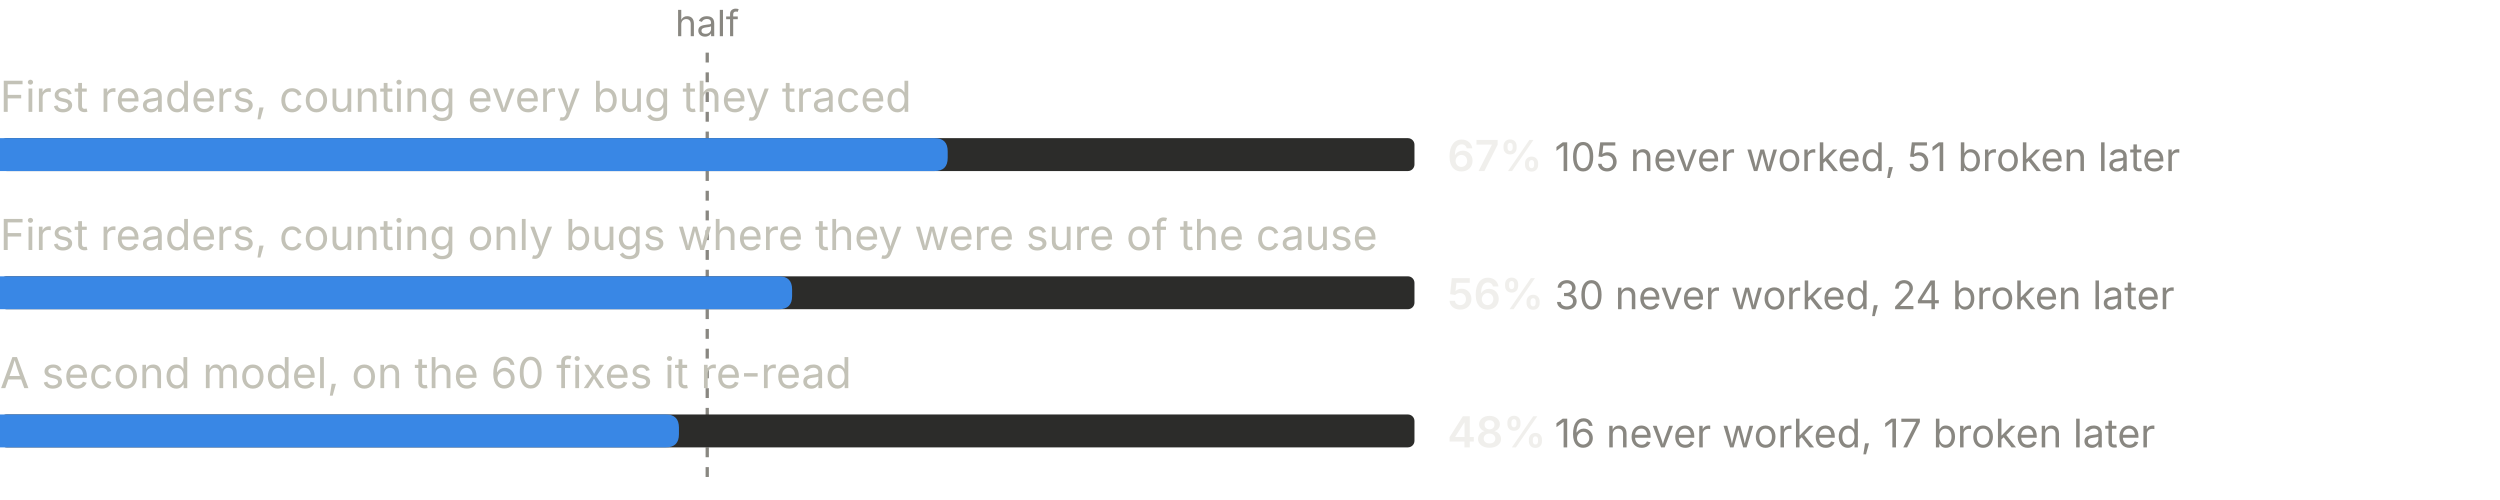
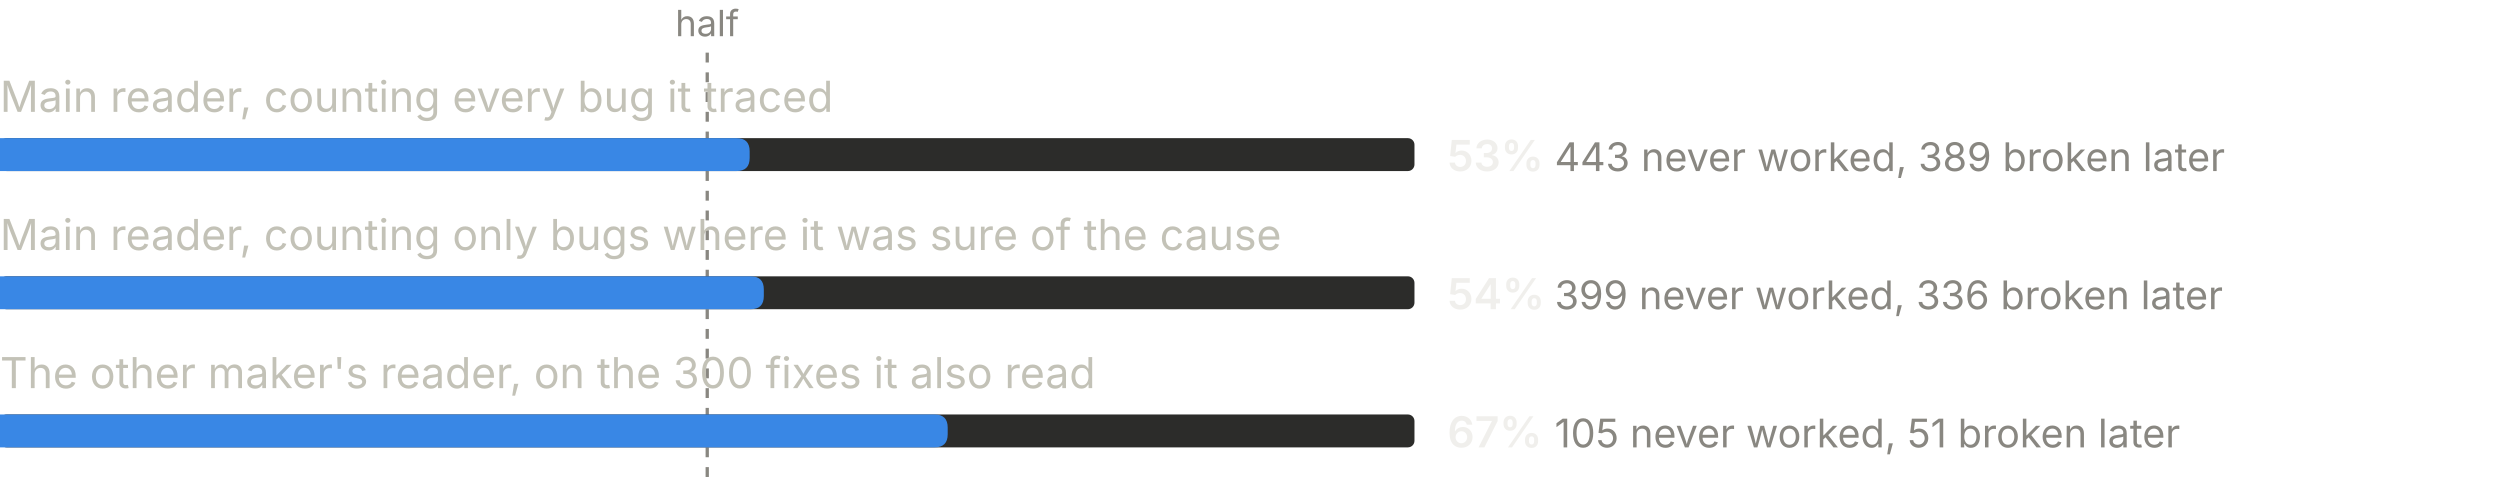
<svg xmlns="http://www.w3.org/2000/svg" width="760" height="152" viewBox="0 0 760 152" role="img" aria-label="How much of the time the bug was new code that never worked, by three ways of counting">
  <text x="215.0" y="11" fill="#898781" font-size="11" font-weight="400" text-anchor="middle" font-family="system-ui, -apple-system, Segoe UI, sans-serif">half</text>
  <line x1="215.0" y1="16" x2="215.0" y2="148" stroke="#898781" stroke-width="1" stroke-dasharray="3 3" />
-   <text x="0.0" y="34" fill="#c3c2b7" font-size="13" font-weight="400" text-anchor="start" font-family="system-ui, -apple-system, Segoe UI, sans-serif">First readers, counting every bug they traced</text>
+   <text x="0.0" y="34" fill="#c3c2b7" font-size="13" font-weight="400" text-anchor="start" font-family="system-ui, -apple-system, Segoe UI, sans-serif">Main reader, counting every bug it traced</text>
  <rect x="0" y="42" width="430" height="10" rx="2" fill="#2c2c2a" />
-   <path d="M0,42 H284.1 Q288.1,42 288.1,46 V48 Q288.1,52 284.1,52 H0 Z" fill="#3987e5" />
-   <text x="440.0" y="52" fill="#f0efec" font-size="13" font-weight="600" text-anchor="start" font-family="system-ui, -apple-system, Segoe UI, sans-serif">67%</text>
-   <text x="472.6" y="52" fill="#898781" font-size="12" font-weight="400" text-anchor="start" font-family="system-ui, -apple-system, Segoe UI, sans-serif">105 never worked, 51 broken later</text>
-   <text x="0.0" y="76" fill="#c3c2b7" font-size="13" font-weight="400" text-anchor="start" font-family="system-ui, -apple-system, Segoe UI, sans-serif">First readers, counting only bugs where they were sure of the cause</text>
+   <path d="M0,42 H223.9 Q227.9,42 227.9,46 V48 Q227.9,52 223.9,52 H0 Z" fill="#3987e5" />
+   <text x="440.0" y="52" fill="#f0efec" font-size="13" font-weight="600" text-anchor="start" font-family="system-ui, -apple-system, Segoe UI, sans-serif">53%</text>
+   <text x="472.6" y="52" fill="#898781" font-size="12" font-weight="400" text-anchor="start" font-family="system-ui, -apple-system, Segoe UI, sans-serif">443 never worked, 389 broken later</text>
+   <text x="0.0" y="76" fill="#c3c2b7" font-size="13" font-weight="400" text-anchor="start" font-family="system-ui, -apple-system, Segoe UI, sans-serif">Main reader, counting only bugs where it was sure of the cause</text>
  <rect x="0" y="84" width="430" height="10" rx="2" fill="#2c2c2a" />
-   <path d="M0,84 H236.8 Q240.8,84 240.8,88 V90 Q240.8,94 236.8,94 H0 Z" fill="#3987e5" />
-   <text x="440.0" y="94" fill="#f0efec" font-size="13" font-weight="600" text-anchor="start" font-family="system-ui, -apple-system, Segoe UI, sans-serif">56%</text>
-   <text x="472.6" y="94" fill="#898781" font-size="12" font-weight="400" text-anchor="start" font-family="system-ui, -apple-system, Segoe UI, sans-serif">30 never worked, 24 broken later</text>
-   <text x="0.0" y="118" fill="#c3c2b7" font-size="13" font-weight="400" text-anchor="start" font-family="system-ui, -apple-system, Segoe UI, sans-serif">A second model, on the 60 fixes it re-read</text>
+   <path d="M0,84 H228.2 Q232.2,84 232.2,88 V90 Q232.2,94 228.2,94 H0 Z" fill="#3987e5" />
+   <text x="440.0" y="94" fill="#f0efec" font-size="13" font-weight="600" text-anchor="start" font-family="system-ui, -apple-system, Segoe UI, sans-serif">54%</text>
+   <text x="472.6" y="94" fill="#898781" font-size="12" font-weight="400" text-anchor="start" font-family="system-ui, -apple-system, Segoe UI, sans-serif">399 never worked, 336 broken later</text>
+   <text x="0.0" y="118" fill="#c3c2b7" font-size="13" font-weight="400" text-anchor="start" font-family="system-ui, -apple-system, Segoe UI, sans-serif">The other maker's reader, on the 300 fixes it also read</text>
  <rect x="0" y="126" width="430" height="10" rx="2" fill="#2c2c2a" />
-   <path d="M0,126 H202.4 Q206.4,126 206.4,130 V132 Q206.4,136 202.4,136 H0 Z" fill="#3987e5" />
-   <text x="440.0" y="136" fill="#f0efec" font-size="13" font-weight="600" text-anchor="start" font-family="system-ui, -apple-system, Segoe UI, sans-serif">48%</text>
-   <text x="472.6" y="136" fill="#898781" font-size="12" font-weight="400" text-anchor="start" font-family="system-ui, -apple-system, Segoe UI, sans-serif">16 never worked, 17 broken later</text>
+   <path d="M0,126 H284.1 Q288.1,126 288.1,130 V132 Q288.1,136 284.1,136 H0 Z" fill="#3987e5" />
+   <text x="440.0" y="136" fill="#f0efec" font-size="13" font-weight="600" text-anchor="start" font-family="system-ui, -apple-system, Segoe UI, sans-serif">67%</text>
+   <text x="472.6" y="136" fill="#898781" font-size="12" font-weight="400" text-anchor="start" font-family="system-ui, -apple-system, Segoe UI, sans-serif">105 never worked, 51 broken later</text>
</svg>
